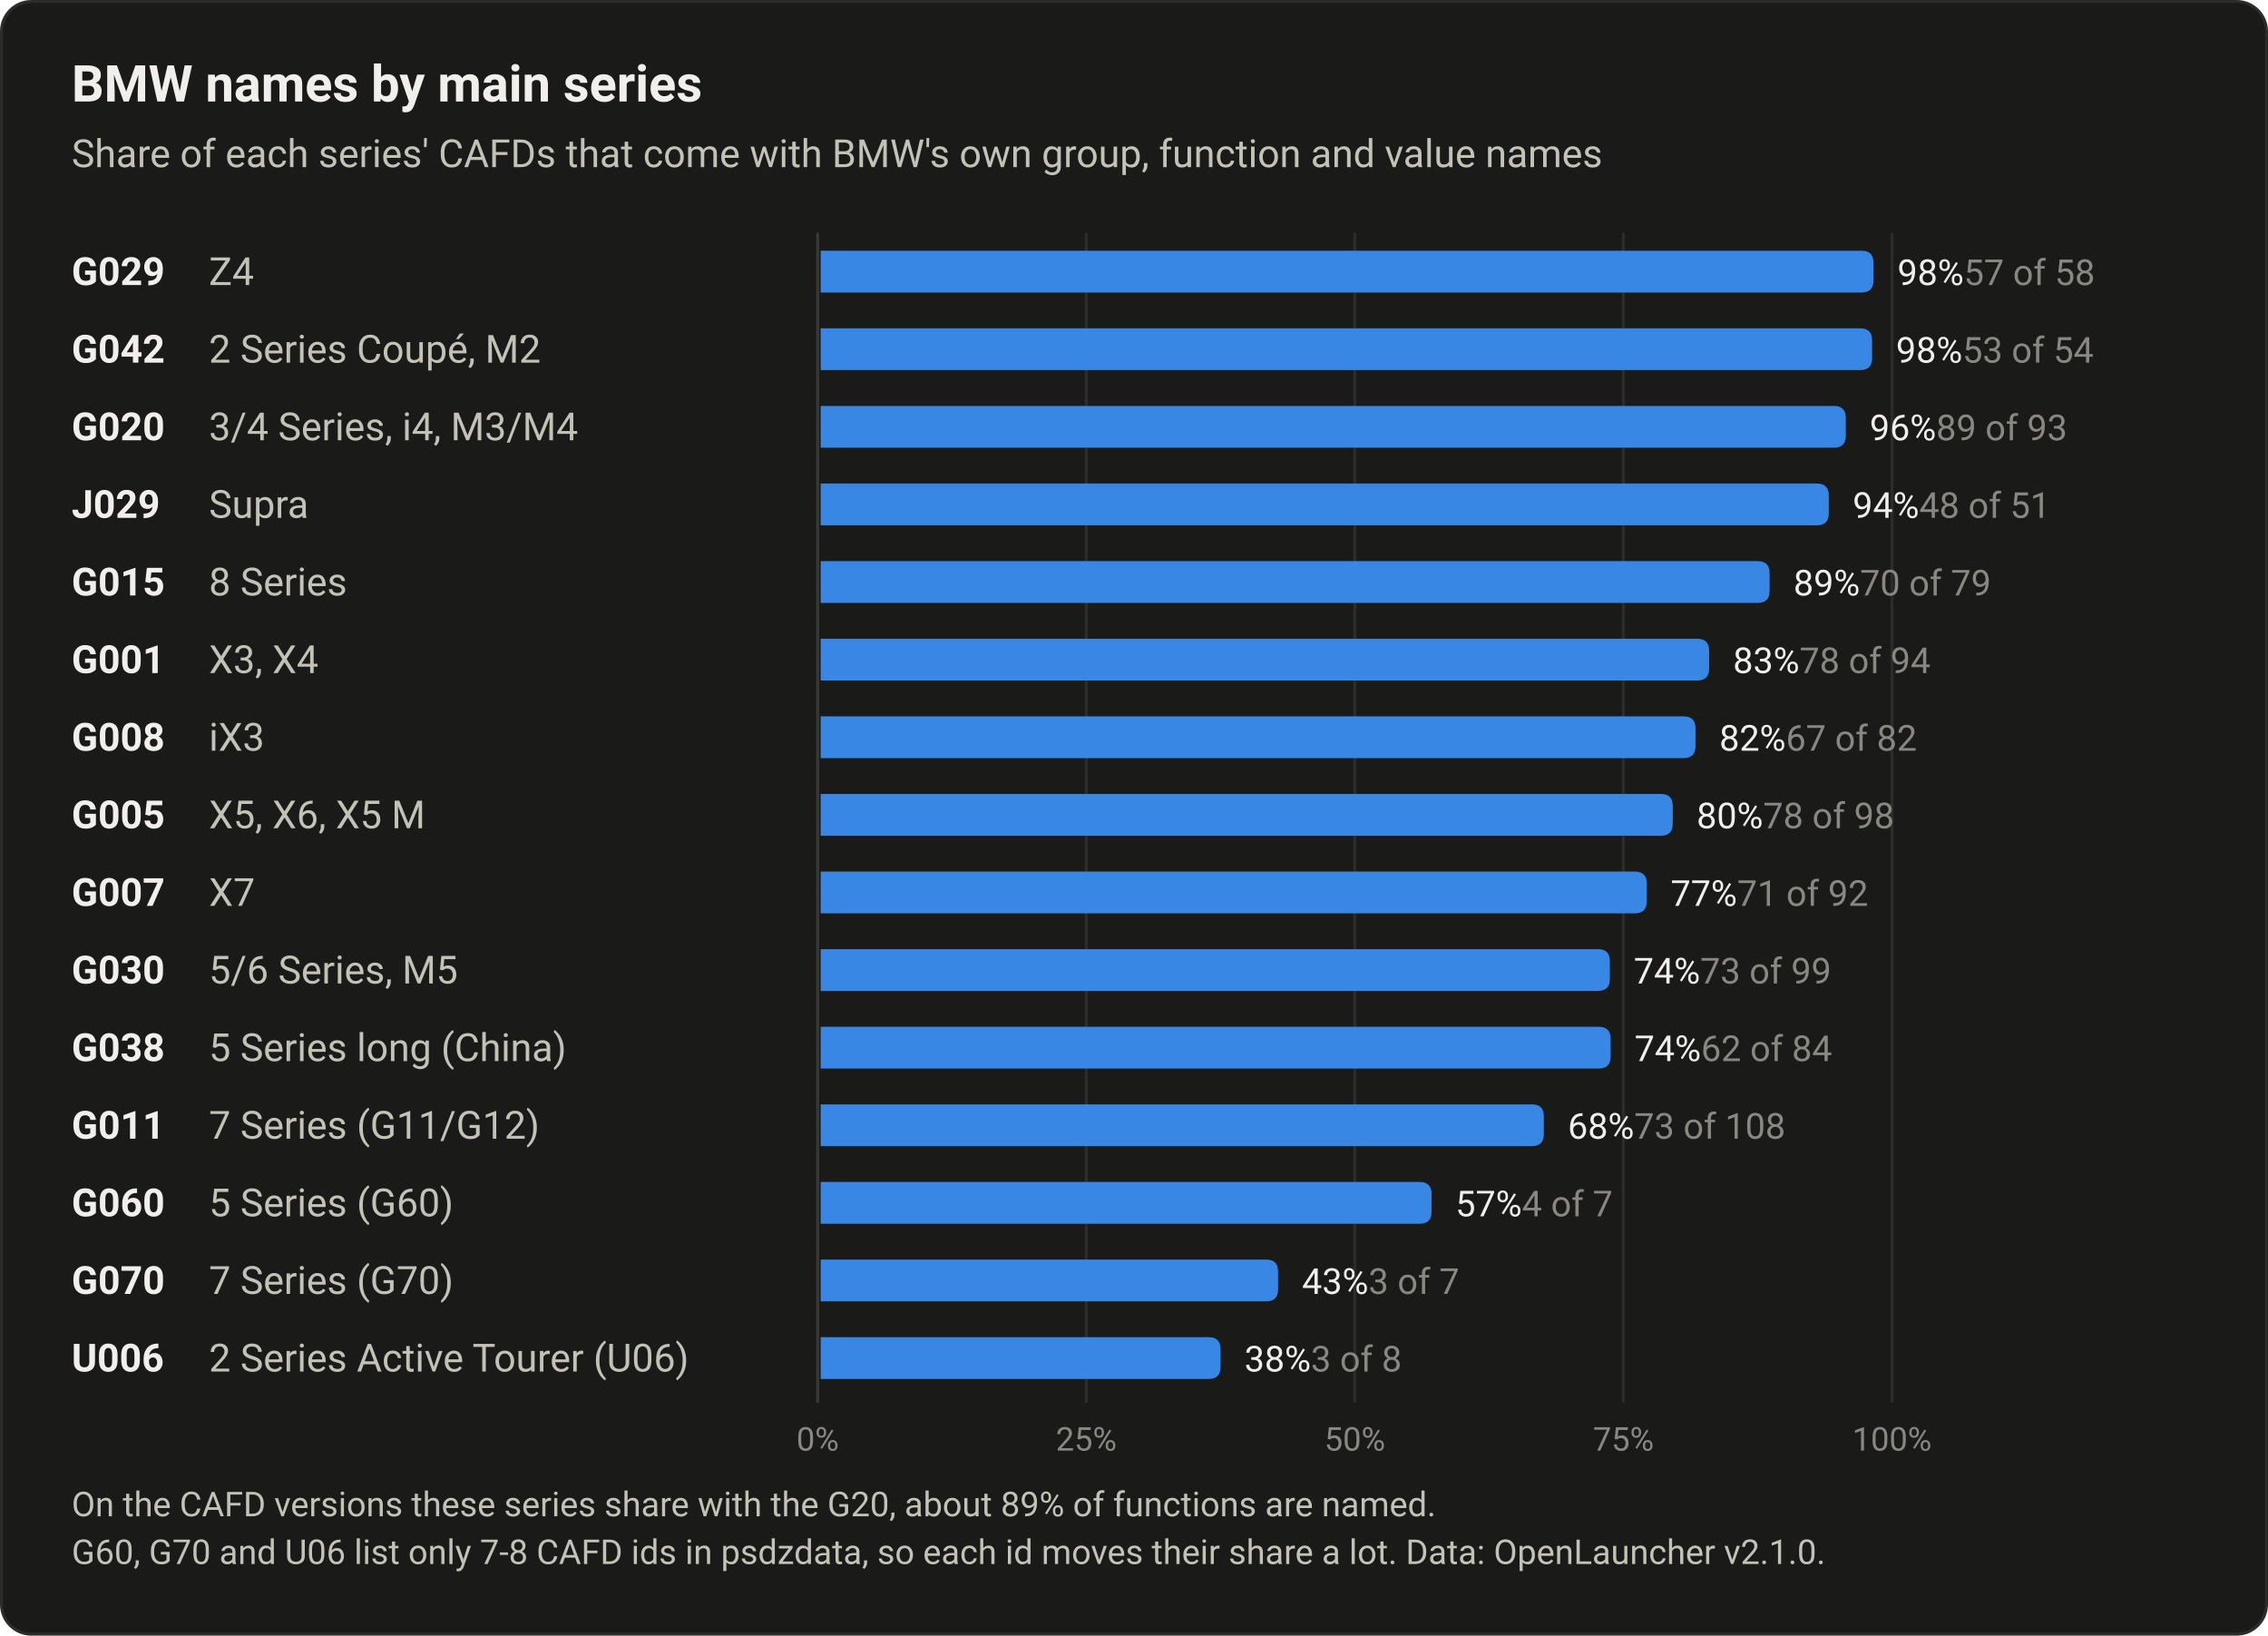
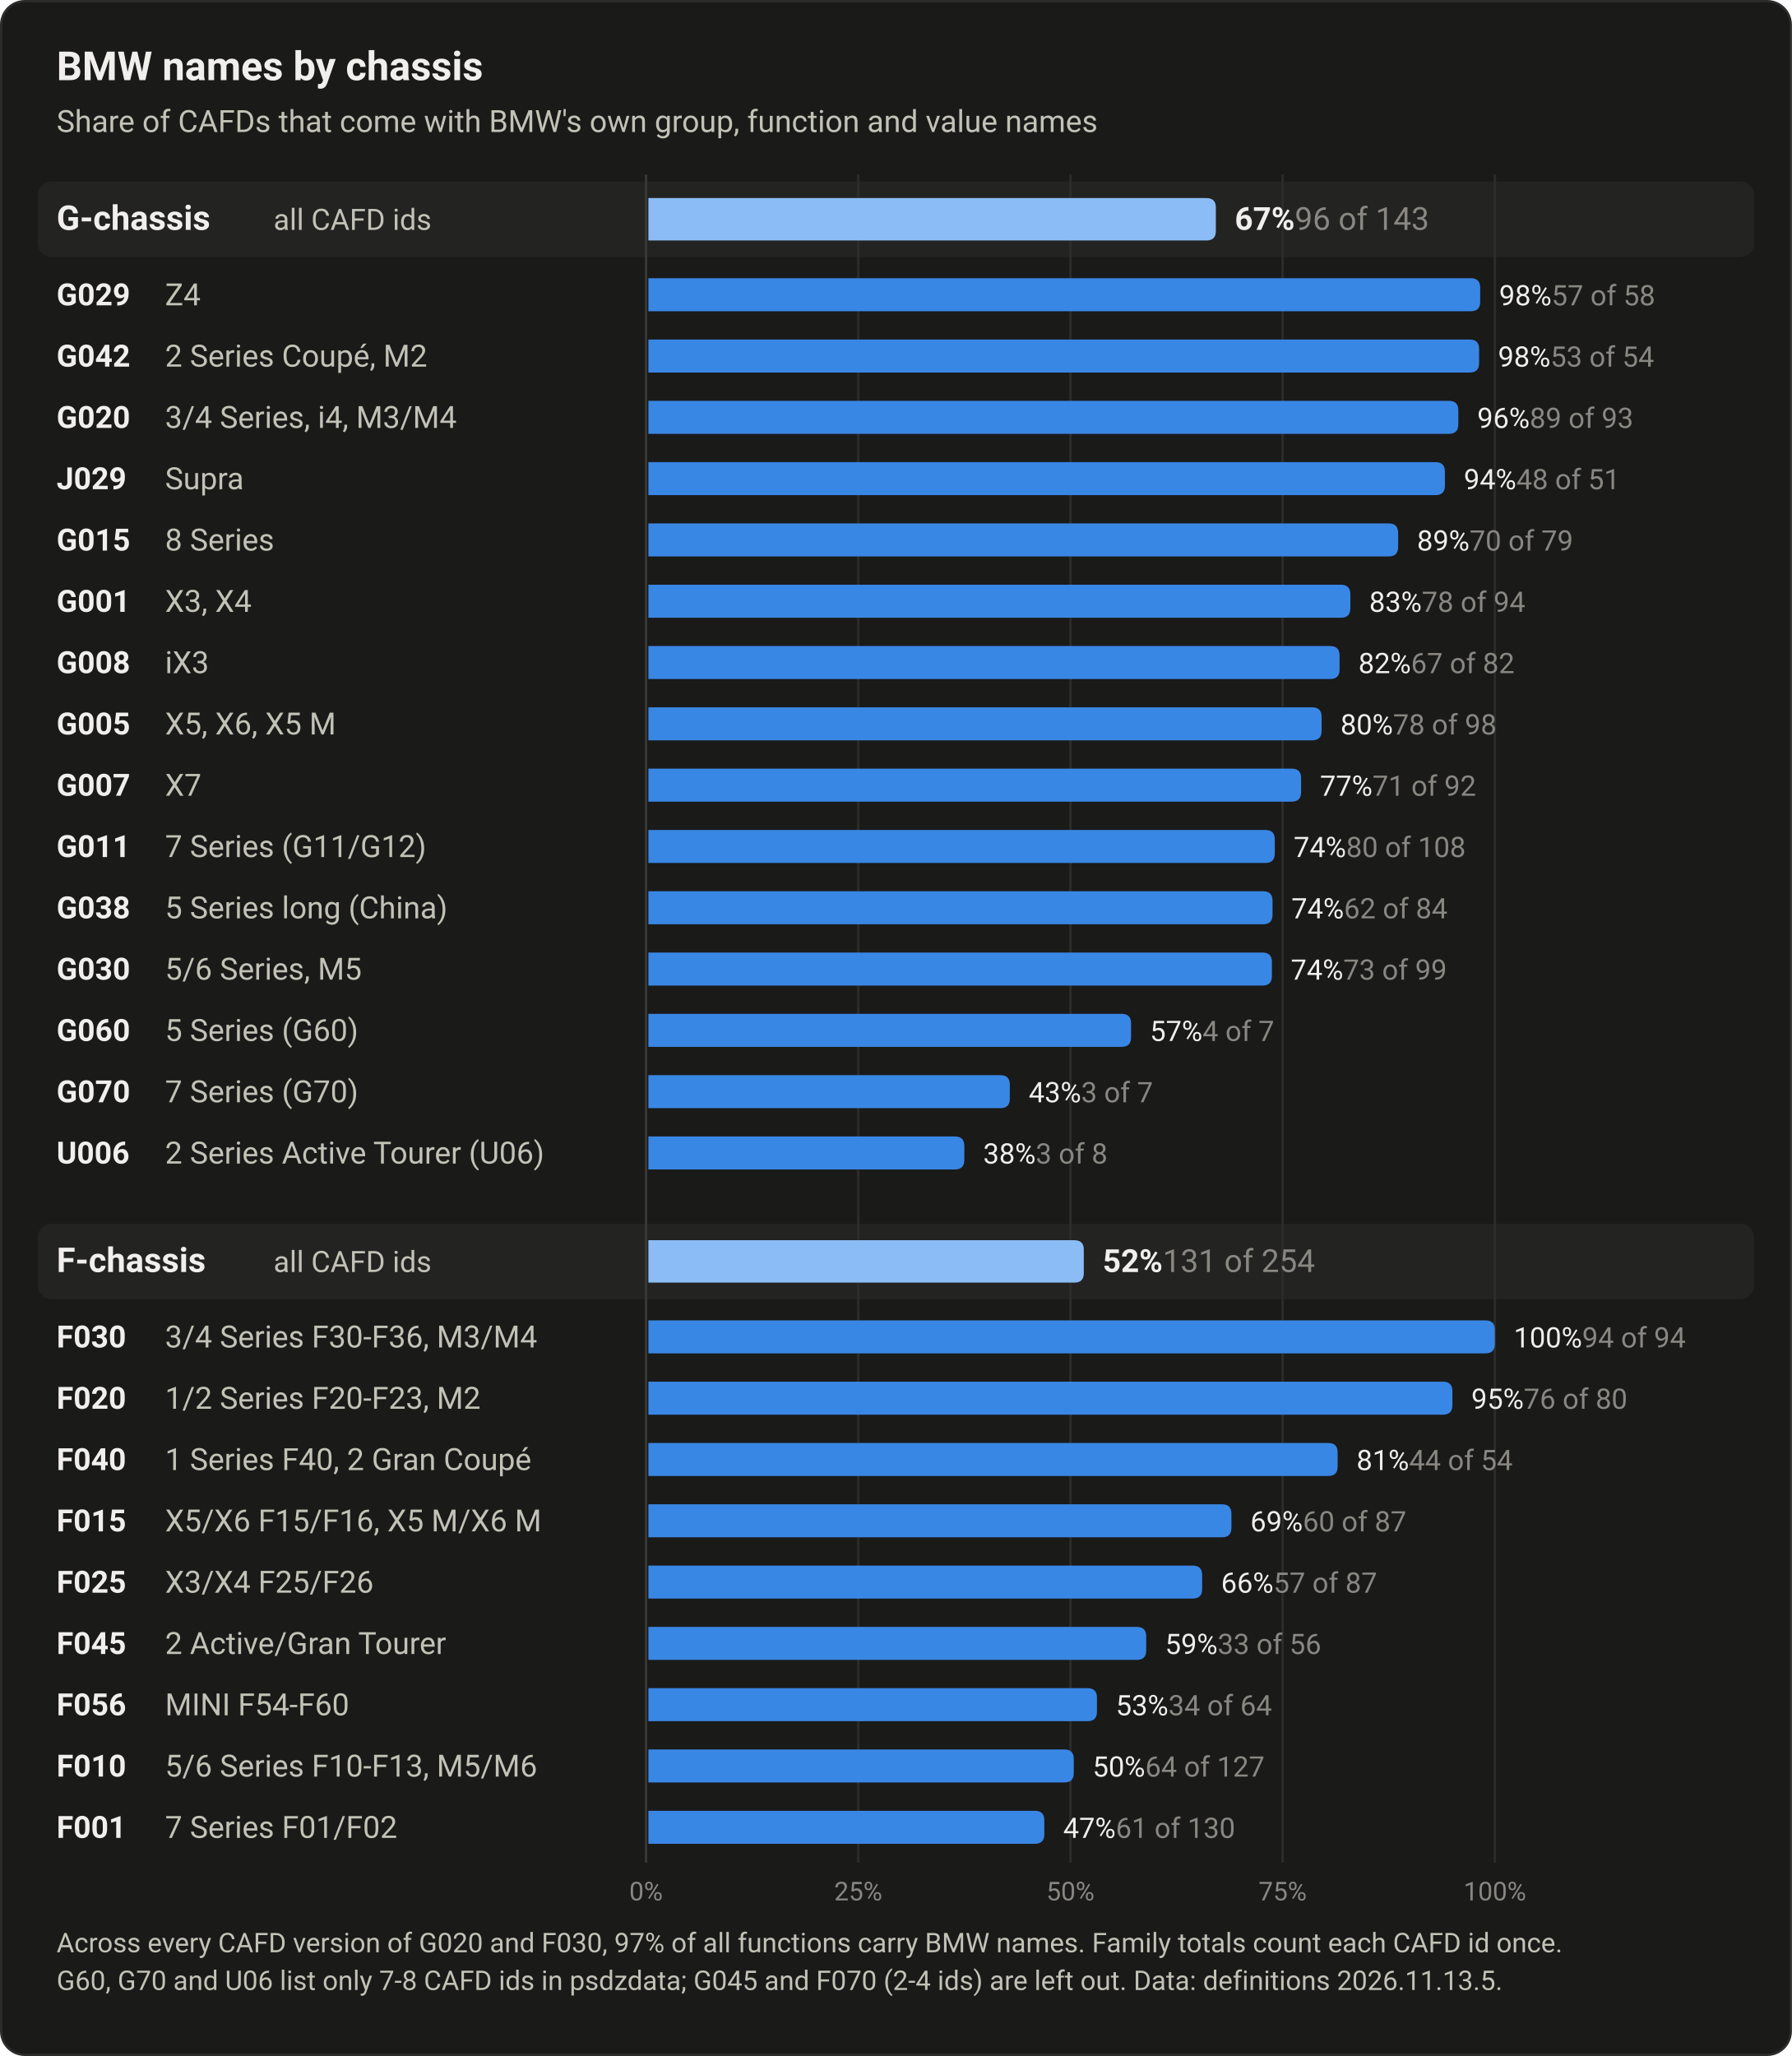
- <svg xmlns="http://www.w3.org/2000/svg" width="760" height="548" viewBox="0 0 760 548" font-family="system-ui, -apple-system, 'Segoe UI', Roboto, Helvetica, Arial, sans-serif" role="img" aria-labelledby="t d">
-   <rect x="0.5" y="0.5" width="759" height="547" rx="10" fill="#1a1a19" stroke="#2c2c2a" />
-   <text x="24" y="34" font-size="17" font-weight="600" fill="#f0efec">BMW names by main series</text>
-   <text x="24" y="56" font-size="13" fill="#c3c2b7">Share of each series' CAFDs that come with BMW's own group, function and value names</text>
-   <line x1="274.0" y1="78" x2="274.0" y2="470" stroke="#383835" stroke-width="1" />
-   <text x="274.0" y="486" font-size="11" fill="#898781" text-anchor="middle">0%</text>
-   <line x1="364.0" y1="78" x2="364.0" y2="470" stroke="#2c2c2a" stroke-width="1" />
-   <text x="364.0" y="486" font-size="11" fill="#898781" text-anchor="middle">25%</text>
-   <line x1="454.0" y1="78" x2="454.0" y2="470" stroke="#2c2c2a" stroke-width="1" />
-   <text x="454.0" y="486" font-size="11" fill="#898781" text-anchor="middle">50%</text>
-   <line x1="544.0" y1="78" x2="544.0" y2="470" stroke="#2c2c2a" stroke-width="1" />
-   <text x="544.0" y="486" font-size="11" fill="#898781" text-anchor="middle">75%</text>
-   <line x1="634.0" y1="78" x2="634.0" y2="470" stroke="#2c2c2a" stroke-width="1" />
-   <text x="634.0" y="486" font-size="11" fill="#898781" text-anchor="middle">100%</text>
-   <text x="24" y="95.5" font-size="13" font-weight="600" fill="#f0efec">G029</text>
-   <text x="70" y="95.5" font-size="13" fill="#c3c2b7">Z4</text>
-   <path d="M275,84 H623.793 Q627.793,84 627.793,88 V94 Q627.793,98 623.793,98 H275 Z" fill="#3987e5" />
-   <text x="635.793" y="95.5" font-size="12" fill="#f0efec">98%<tspan fill="#898781">  57 of 58</tspan>
+ <svg xmlns="http://www.w3.org/2000/svg" width="760" height="872" viewBox="0 0 760 872" font-family="system-ui, -apple-system, 'Segoe UI', Roboto, Helvetica, Arial, sans-serif" role="img" aria-labelledby="t d">
+   <rect x="0.5" y="0.5" width="759" height="871" rx="10" fill="#1a1a19" stroke="#2c2c2a" />
+   <text x="24" y="34" font-size="17" font-weight="600" fill="#f0efec">BMW names by chassis</text>
+   <text x="24" y="56" font-size="13" fill="#c3c2b7">Share of CAFDs that come with BMW's own group, function and value names</text>
+   <rect x="16" y="77" width="728" height="32" rx="6" fill="#232322" />
+   <rect x="16" y="519" width="728" height="32" rx="6" fill="#232322" />
+   <line x1="274.0" y1="74" x2="274.0" y2="790" stroke="#383835" stroke-width="1" />
+   <text x="274.0" y="806" font-size="11" fill="#898781" text-anchor="middle">0%</text>
+   <line x1="364.0" y1="74" x2="364.0" y2="790" stroke="#2c2c2a" stroke-width="1" />
+   <text x="364.0" y="806" font-size="11" fill="#898781" text-anchor="middle">25%</text>
+   <line x1="454.0" y1="74" x2="454.0" y2="790" stroke="#2c2c2a" stroke-width="1" />
+   <text x="454.0" y="806" font-size="11" fill="#898781" text-anchor="middle">50%</text>
+   <line x1="544.0" y1="74" x2="544.0" y2="790" stroke="#2c2c2a" stroke-width="1" />
+   <text x="544.0" y="806" font-size="11" fill="#898781" text-anchor="middle">75%</text>
+   <line x1="634.0" y1="74" x2="634.0" y2="790" stroke="#2c2c2a" stroke-width="1" />
+   <text x="634.0" y="806" font-size="11" fill="#898781" text-anchor="middle">100%</text>
+   <text x="24" y="97.5" font-size="14.5" font-weight="700" fill="#f0efec">G-chassis</text>
+   <text x="116" y="97.5" font-size="12.5" fill="#c3c2b7">all CAFD ids</text>
+   <path d="M275,84 H511.678 Q515.678,84 515.678,88 V98 Q515.678,102 511.678,102 H275 Z" fill="#8bbcf5" />
+   <text x="523.678" y="97.5" font-size="13.5" font-weight="700" fill="#f0efec">67%<tspan font-weight="400" fill="#898781">  96 of 143</tspan>
  </text>
-   <text x="24" y="121.5" font-size="13" font-weight="600" fill="#f0efec">G042</text>
-   <text x="70" y="121.5" font-size="13" fill="#c3c2b7">2 Series Coupé, M2</text>
-   <path d="M275,110 H623.333 Q627.333,110 627.333,114 V120 Q627.333,124 623.333,124 H275 Z" fill="#3987e5" />
-   <text x="635.333" y="121.5" font-size="12" fill="#f0efec">98%<tspan fill="#898781">  53 of 54</tspan>
+   <text x="24" y="129.5" font-size="13" font-weight="600" fill="#f0efec">G029</text>
+   <text x="70" y="129.5" font-size="13" fill="#c3c2b7">Z4</text>
+   <path d="M275,118 H623.793 Q627.793,118 627.793,122 V128 Q627.793,132 623.793,132 H275 Z" fill="#3987e5" />
+   <text x="635.793" y="129.5" font-size="12" font-weight="400" fill="#f0efec">98%<tspan font-weight="400" fill="#898781">  57 of 58</tspan>
  </text>
-   <text x="24" y="147.5" font-size="13" font-weight="600" fill="#f0efec">G020</text>
-   <text x="70" y="147.5" font-size="13" fill="#c3c2b7">3/4 Series, i4, M3/M4</text>
-   <path d="M275,136 H614.516 Q618.516,136 618.516,140 V146 Q618.516,150 614.516,150 H275 Z" fill="#3987e5" />
-   <text x="626.516" y="147.5" font-size="12" fill="#f0efec">96%<tspan fill="#898781">  89 of 93</tspan>
+   <text x="24" y="155.5" font-size="13" font-weight="600" fill="#f0efec">G042</text>
+   <text x="70" y="155.5" font-size="13" fill="#c3c2b7">2 Series Coupé, M2</text>
+   <path d="M275,144 H623.333 Q627.333,144 627.333,148 V154 Q627.333,158 623.333,158 H275 Z" fill="#3987e5" />
+   <text x="635.333" y="155.5" font-size="12" font-weight="400" fill="#f0efec">98%<tspan font-weight="400" fill="#898781">  53 of 54</tspan>
  </text>
-   <text x="24" y="173.5" font-size="13" font-weight="600" fill="#f0efec">J029</text>
-   <text x="70" y="173.5" font-size="13" fill="#c3c2b7">Supra</text>
-   <path d="M275,162 H608.824 Q612.824,162 612.824,166 V172 Q612.824,176 608.824,176 H275 Z" fill="#3987e5" />
-   <text x="620.824" y="173.5" font-size="12" fill="#f0efec">94%<tspan fill="#898781">  48 of 51</tspan>
+   <text x="24" y="181.5" font-size="13" font-weight="600" fill="#f0efec">G020</text>
+   <text x="70" y="181.5" font-size="13" fill="#c3c2b7">3/4 Series, i4, M3/M4</text>
+   <path d="M275,170 H614.516 Q618.516,170 618.516,174 V180 Q618.516,184 614.516,184 H275 Z" fill="#3987e5" />
+   <text x="626.516" y="181.5" font-size="12" font-weight="400" fill="#f0efec">96%<tspan font-weight="400" fill="#898781">  89 of 93</tspan>
  </text>
-   <text x="24" y="199.5" font-size="13" font-weight="600" fill="#f0efec">G015</text>
-   <text x="70" y="199.5" font-size="13" fill="#c3c2b7">8 Series</text>
-   <path d="M275,188 H588.987 Q592.987,188 592.987,192 V198 Q592.987,202 588.987,202 H275 Z" fill="#3987e5" />
-   <text x="600.987" y="199.5" font-size="12" fill="#f0efec">89%<tspan fill="#898781">  70 of 79</tspan>
+   <text x="24" y="207.5" font-size="13" font-weight="600" fill="#f0efec">J029</text>
+   <text x="70" y="207.5" font-size="13" fill="#c3c2b7">Supra</text>
+   <path d="M275,196 H608.824 Q612.824,196 612.824,200 V206 Q612.824,210 608.824,210 H275 Z" fill="#3987e5" />
+   <text x="620.824" y="207.5" font-size="12" font-weight="400" fill="#f0efec">94%<tspan font-weight="400" fill="#898781">  48 of 51</tspan>
  </text>
-   <text x="24" y="225.5" font-size="13" font-weight="600" fill="#f0efec">G001</text>
-   <text x="70" y="225.5" font-size="13" fill="#c3c2b7">X3, X4</text>
-   <path d="M275,214 H568.723 Q572.723,214 572.723,218 V224 Q572.723,228 568.723,228 H275 Z" fill="#3987e5" />
-   <text x="580.723" y="225.5" font-size="12" fill="#f0efec">83%<tspan fill="#898781">  78 of 94</tspan>
+   <text x="24" y="233.5" font-size="13" font-weight="600" fill="#f0efec">G015</text>
+   <text x="70" y="233.5" font-size="13" fill="#c3c2b7">8 Series</text>
+   <path d="M275,222 H588.987 Q592.987,222 592.987,226 V232 Q592.987,236 588.987,236 H275 Z" fill="#3987e5" />
+   <text x="600.987" y="233.5" font-size="12" font-weight="400" fill="#f0efec">89%<tspan font-weight="400" fill="#898781">  70 of 79</tspan>
  </text>
-   <text x="24" y="251.5" font-size="13" font-weight="600" fill="#f0efec">G008</text>
-   <text x="70" y="251.5" font-size="13" fill="#c3c2b7">iX3</text>
-   <path d="M275,240 H564.146 Q568.146,240 568.146,244 V250 Q568.146,254 564.146,254 H275 Z" fill="#3987e5" />
-   <text x="576.146" y="251.5" font-size="12" fill="#f0efec">82%<tspan fill="#898781">  67 of 82</tspan>
+   <text x="24" y="259.5" font-size="13" font-weight="600" fill="#f0efec">G001</text>
+   <text x="70" y="259.5" font-size="13" fill="#c3c2b7">X3, X4</text>
+   <path d="M275,248 H568.723 Q572.723,248 572.723,252 V258 Q572.723,262 568.723,262 H275 Z" fill="#3987e5" />
+   <text x="580.723" y="259.5" font-size="12" font-weight="400" fill="#f0efec">83%<tspan font-weight="400" fill="#898781">  78 of 94</tspan>
  </text>
-   <text x="24" y="277.5" font-size="13" font-weight="600" fill="#f0efec">G005</text>
-   <text x="70" y="277.5" font-size="13" fill="#c3c2b7">X5, X6, X5 M</text>
-   <path d="M275,266 H556.531 Q560.531,266 560.531,270 V276 Q560.531,280 556.531,280 H275 Z" fill="#3987e5" />
-   <text x="568.531" y="277.5" font-size="12" fill="#f0efec">80%<tspan fill="#898781">  78 of 98</tspan>
+   <text x="24" y="285.5" font-size="13" font-weight="600" fill="#f0efec">G008</text>
+   <text x="70" y="285.5" font-size="13" fill="#c3c2b7">iX3</text>
+   <path d="M275,274 H564.146 Q568.146,274 568.146,278 V284 Q568.146,288 564.146,288 H275 Z" fill="#3987e5" />
+   <text x="576.146" y="285.5" font-size="12" font-weight="400" fill="#f0efec">82%<tspan font-weight="400" fill="#898781">  67 of 82</tspan>
  </text>
-   <text x="24" y="303.5" font-size="13" font-weight="600" fill="#f0efec">G007</text>
-   <text x="70" y="303.5" font-size="13" fill="#c3c2b7">X7</text>
-   <path d="M275,292 H547.826 Q551.826,292 551.826,296 V302 Q551.826,306 547.826,306 H275 Z" fill="#3987e5" />
-   <text x="559.826" y="303.5" font-size="12" fill="#f0efec">77%<tspan fill="#898781">  71 of 92</tspan>
+   <text x="24" y="311.5" font-size="13" font-weight="600" fill="#f0efec">G005</text>
+   <text x="70" y="311.5" font-size="13" fill="#c3c2b7">X5, X6, X5 M</text>
+   <path d="M275,300 H556.531 Q560.531,300 560.531,304 V310 Q560.531,314 556.531,314 H275 Z" fill="#3987e5" />
+   <text x="568.531" y="311.5" font-size="12" font-weight="400" fill="#f0efec">80%<tspan font-weight="400" fill="#898781">  78 of 98</tspan>
  </text>
-   <text x="24" y="329.5" font-size="13" font-weight="600" fill="#f0efec">G030</text>
-   <text x="70" y="329.5" font-size="13" fill="#c3c2b7">5/6 Series, M5</text>
-   <path d="M275,318 H535.455 Q539.455,318 539.455,322 V328 Q539.455,332 535.455,332 H275 Z" fill="#3987e5" />
-   <text x="547.455" y="329.5" font-size="12" fill="#f0efec">74%<tspan fill="#898781">  73 of 99</tspan>
+   <text x="24" y="337.5" font-size="13" font-weight="600" fill="#f0efec">G007</text>
+   <text x="70" y="337.5" font-size="13" fill="#c3c2b7">X7</text>
+   <path d="M275,326 H547.826 Q551.826,326 551.826,330 V336 Q551.826,340 547.826,340 H275 Z" fill="#3987e5" />
+   <text x="559.826" y="337.5" font-size="12" font-weight="400" fill="#f0efec">77%<tspan font-weight="400" fill="#898781">  71 of 92</tspan>
  </text>
-   <text x="24" y="355.5" font-size="13" font-weight="600" fill="#f0efec">G038</text>
-   <text x="70" y="355.5" font-size="13" fill="#c3c2b7">5 Series long (China)</text>
-   <path d="M275,344 H535.714 Q539.714,344 539.714,348 V354 Q539.714,358 535.714,358 H275 Z" fill="#3987e5" />
-   <text x="547.714" y="355.5" font-size="12" fill="#f0efec">74%<tspan fill="#898781">  62 of 84</tspan>
+   <text x="24" y="363.5" font-size="13" font-weight="600" fill="#f0efec">G011</text>
+   <text x="70" y="363.5" font-size="13" fill="#c3c2b7">7 Series (G11/G12)</text>
+   <path d="M275,352 H536.667 Q540.667,352 540.667,356 V362 Q540.667,366 536.667,366 H275 Z" fill="#3987e5" />
+   <text x="548.667" y="363.5" font-size="12" font-weight="400" fill="#f0efec">74%<tspan font-weight="400" fill="#898781">  80 of 108</tspan>
  </text>
-   <text x="24" y="381.5" font-size="13" font-weight="600" fill="#f0efec">G011</text>
-   <text x="70" y="381.5" font-size="13" fill="#c3c2b7">7 Series (G11/G12)</text>
-   <path d="M275,370 H513.333 Q517.333,370 517.333,374 V380 Q517.333,384 513.333,384 H275 Z" fill="#3987e5" />
-   <text x="525.333" y="381.5" font-size="12" fill="#f0efec">68%<tspan fill="#898781">  73 of 108</tspan>
+   <text x="24" y="389.5" font-size="13" font-weight="600" fill="#f0efec">G038</text>
+   <text x="70" y="389.5" font-size="13" fill="#c3c2b7">5 Series long (China)</text>
+   <path d="M275,378 H535.714 Q539.714,378 539.714,382 V388 Q539.714,392 535.714,392 H275 Z" fill="#3987e5" />
+   <text x="547.714" y="389.5" font-size="12" font-weight="400" fill="#f0efec">74%<tspan font-weight="400" fill="#898781">  62 of 84</tspan>
  </text>
-   <text x="24" y="407.5" font-size="13" font-weight="600" fill="#f0efec">G060</text>
-   <text x="70" y="407.5" font-size="13" fill="#c3c2b7">5 Series (G60)</text>
-   <path d="M275,396 H475.714 Q479.714,396 479.714,400 V406 Q479.714,410 475.714,410 H275 Z" fill="#3987e5" />
-   <text x="487.714" y="407.5" font-size="12" fill="#f0efec">57%<tspan fill="#898781">  4 of 7</tspan>
+   <text x="24" y="415.5" font-size="13" font-weight="600" fill="#f0efec">G030</text>
+   <text x="70" y="415.5" font-size="13" fill="#c3c2b7">5/6 Series, M5</text>
+   <path d="M275,404 H535.455 Q539.455,404 539.455,408 V414 Q539.455,418 535.455,418 H275 Z" fill="#3987e5" />
+   <text x="547.455" y="415.5" font-size="12" font-weight="400" fill="#f0efec">74%<tspan font-weight="400" fill="#898781">  73 of 99</tspan>
  </text>
-   <text x="24" y="433.5" font-size="13" font-weight="600" fill="#f0efec">G070</text>
-   <text x="70" y="433.5" font-size="13" fill="#c3c2b7">7 Series (G70)</text>
-   <path d="M275,422 H424.286 Q428.286,422 428.286,426 V432 Q428.286,436 424.286,436 H275 Z" fill="#3987e5" />
-   <text x="436.286" y="433.5" font-size="12" fill="#f0efec">43%<tspan fill="#898781">  3 of 7</tspan>
+   <text x="24" y="441.5" font-size="13" font-weight="600" fill="#f0efec">G060</text>
+   <text x="70" y="441.5" font-size="13" fill="#c3c2b7">5 Series (G60)</text>
+   <path d="M275,430 H475.714 Q479.714,430 479.714,434 V440 Q479.714,444 475.714,444 H275 Z" fill="#3987e5" />
+   <text x="487.714" y="441.5" font-size="12" font-weight="400" fill="#f0efec">57%<tspan font-weight="400" fill="#898781">  4 of 7</tspan>
  </text>
-   <text x="24" y="459.5" font-size="13" font-weight="600" fill="#f0efec">U006</text>
-   <text x="70" y="459.5" font-size="13" fill="#c3c2b7">2 Series Active Tourer (U06)</text>
-   <path d="M275,448 H405.0 Q409.0,448 409.0,452 V458 Q409.0,462 405.0,462 H275 Z" fill="#3987e5" />
-   <text x="417.0" y="459.5" font-size="12" fill="#f0efec">38%<tspan fill="#898781">  3 of 8</tspan>
+   <text x="24" y="467.5" font-size="13" font-weight="600" fill="#f0efec">G070</text>
+   <text x="70" y="467.5" font-size="13" fill="#c3c2b7">7 Series (G70)</text>
+   <path d="M275,456 H424.286 Q428.286,456 428.286,460 V466 Q428.286,470 424.286,470 H275 Z" fill="#3987e5" />
+   <text x="436.286" y="467.5" font-size="12" font-weight="400" fill="#f0efec">43%<tspan font-weight="400" fill="#898781">  3 of 7</tspan>
  </text>
-   <text x="24" y="508" font-size="11.5" fill="#c3c2b7">On the CAFD versions these series share with the G20, about 89% of functions are named.</text>
-   <text x="24" y="524" font-size="11.5" fill="#c3c2b7">G60, G70 and U06 list only 7-8 CAFD ids in psdzdata, so each id moves their share a lot. Data: OpenLauncher v2.1.0.</text>
+   <text x="24" y="493.5" font-size="13" font-weight="600" fill="#f0efec">U006</text>
+   <text x="70" y="493.5" font-size="13" fill="#c3c2b7">2 Series Active Tourer (U06)</text>
+   <path d="M275,482 H405.0 Q409.0,482 409.0,486 V492 Q409.0,496 405.0,496 H275 Z" fill="#3987e5" />
+   <text x="417.0" y="493.5" font-size="12" font-weight="400" fill="#f0efec">38%<tspan font-weight="400" fill="#898781">  3 of 8</tspan>
+   </text>
+   <text x="24" y="539.5" font-size="14.5" font-weight="700" fill="#f0efec">F-chassis</text>
+   <text x="116" y="539.5" font-size="12.5" fill="#c3c2b7">all CAFD ids</text>
+   <path d="M275,526 H455.669 Q459.669,526 459.669,530 V540 Q459.669,544 455.669,544 H275 Z" fill="#8bbcf5" />
+   <text x="467.669" y="539.5" font-size="13.5" font-weight="700" fill="#f0efec">52%<tspan font-weight="400" fill="#898781">  131 of 254</tspan>
+   </text>
+   <text x="24" y="571.5" font-size="13" font-weight="600" fill="#f0efec">F030</text>
+   <text x="70" y="571.5" font-size="13" fill="#c3c2b7">3/4 Series F30-F36, M3/M4</text>
+   <path d="M275,560 H630.0 Q634.0,560 634.0,564 V570 Q634.0,574 630.0,574 H275 Z" fill="#3987e5" />
+   <text x="642.0" y="571.5" font-size="12" font-weight="400" fill="#f0efec">100%<tspan font-weight="400" fill="#898781">  94 of 94</tspan>
+   </text>
+   <text x="24" y="597.5" font-size="13" font-weight="600" fill="#f0efec">F020</text>
+   <text x="70" y="597.5" font-size="13" fill="#c3c2b7">1/2 Series F20-F23, M2</text>
+   <path d="M275,586 H612.0 Q616.0,586 616.0,590 V596 Q616.0,600 612.0,600 H275 Z" fill="#3987e5" />
+   <text x="624.0" y="597.5" font-size="12" font-weight="400" fill="#f0efec">95%<tspan font-weight="400" fill="#898781">  76 of 80</tspan>
+   </text>
+   <text x="24" y="623.5" font-size="13" font-weight="600" fill="#f0efec">F040</text>
+   <text x="70" y="623.5" font-size="13" fill="#c3c2b7">1 Series F40, 2 Gran Coupé</text>
+   <path d="M275,612 H563.333 Q567.333,612 567.333,616 V622 Q567.333,626 563.333,626 H275 Z" fill="#3987e5" />
+   <text x="575.333" y="623.5" font-size="12" font-weight="400" fill="#f0efec">81%<tspan font-weight="400" fill="#898781">  44 of 54</tspan>
+   </text>
+   <text x="24" y="649.5" font-size="13" font-weight="600" fill="#f0efec">F015</text>
+   <text x="70" y="649.5" font-size="13" fill="#c3c2b7">X5/X6 F15/F16, X5 M/X6 M</text>
+   <path d="M275,638 H518.276 Q522.276,638 522.276,642 V648 Q522.276,652 518.276,652 H275 Z" fill="#3987e5" />
+   <text x="530.276" y="649.5" font-size="12" font-weight="400" fill="#f0efec">69%<tspan font-weight="400" fill="#898781">  60 of 87</tspan>
+   </text>
+   <text x="24" y="675.5" font-size="13" font-weight="600" fill="#f0efec">F025</text>
+   <text x="70" y="675.5" font-size="13" fill="#c3c2b7">X3/X4 F25/F26</text>
+   <path d="M275,664 H505.862 Q509.862,664 509.862,668 V674 Q509.862,678 505.862,678 H275 Z" fill="#3987e5" />
+   <text x="517.862" y="675.5" font-size="12" font-weight="400" fill="#f0efec">66%<tspan font-weight="400" fill="#898781">  57 of 87</tspan>
+   </text>
+   <text x="24" y="701.5" font-size="13" font-weight="600" fill="#f0efec">F045</text>
+   <text x="70" y="701.5" font-size="13" fill="#c3c2b7">2 Active/Gran Tourer</text>
+   <path d="M275,690 H482.143 Q486.143,690 486.143,694 V700 Q486.143,704 482.143,704 H275 Z" fill="#3987e5" />
+   <text x="494.143" y="701.5" font-size="12" font-weight="400" fill="#f0efec">59%<tspan font-weight="400" fill="#898781">  33 of 56</tspan>
+   </text>
+   <text x="24" y="727.5" font-size="13" font-weight="600" fill="#f0efec">F056</text>
+   <text x="70" y="727.5" font-size="13" fill="#c3c2b7">MINI F54-F60</text>
+   <path d="M275,716 H461.25 Q465.25,716 465.25,720 V726 Q465.25,730 461.25,730 H275 Z" fill="#3987e5" />
+   <text x="473.25" y="727.5" font-size="12" font-weight="400" fill="#f0efec">53%<tspan font-weight="400" fill="#898781">  34 of 64</tspan>
+   </text>
+   <text x="24" y="753.5" font-size="13" font-weight="600" fill="#f0efec">F010</text>
+   <text x="70" y="753.5" font-size="13" fill="#c3c2b7">5/6 Series F10-F13, M5/M6</text>
+   <path d="M275,742 H451.417 Q455.417,742 455.417,746 V752 Q455.417,756 451.417,756 H275 Z" fill="#3987e5" />
+   <text x="463.417" y="753.5" font-size="12" font-weight="400" fill="#f0efec">50%<tspan font-weight="400" fill="#898781">  64 of 127</tspan>
+   </text>
+   <text x="24" y="779.5" font-size="13" font-weight="600" fill="#f0efec">F001</text>
+   <text x="70" y="779.5" font-size="13" fill="#c3c2b7">7 Series F01/F02</text>
+   <path d="M275,768 H438.923 Q442.923,768 442.923,772 V778 Q442.923,782 438.923,782 H275 Z" fill="#3987e5" />
+   <text x="450.923" y="779.5" font-size="12" font-weight="400" fill="#f0efec">47%<tspan font-weight="400" fill="#898781">  61 of 130</tspan>
+   </text>
+   <text x="24" y="828" font-size="11.5" fill="#c3c2b7">Across every CAFD version of G020 and F030, 97% of all functions carry BMW names. Family totals count each CAFD id once.</text>
+   <text x="24" y="844" font-size="11.5" fill="#c3c2b7">G60, G70 and U06 list only 7-8 CAFD ids in psdzdata; G045 and F070 (2-4 ids) are left out. Data: definitions 2026.11.13.5.</text>
</svg>
